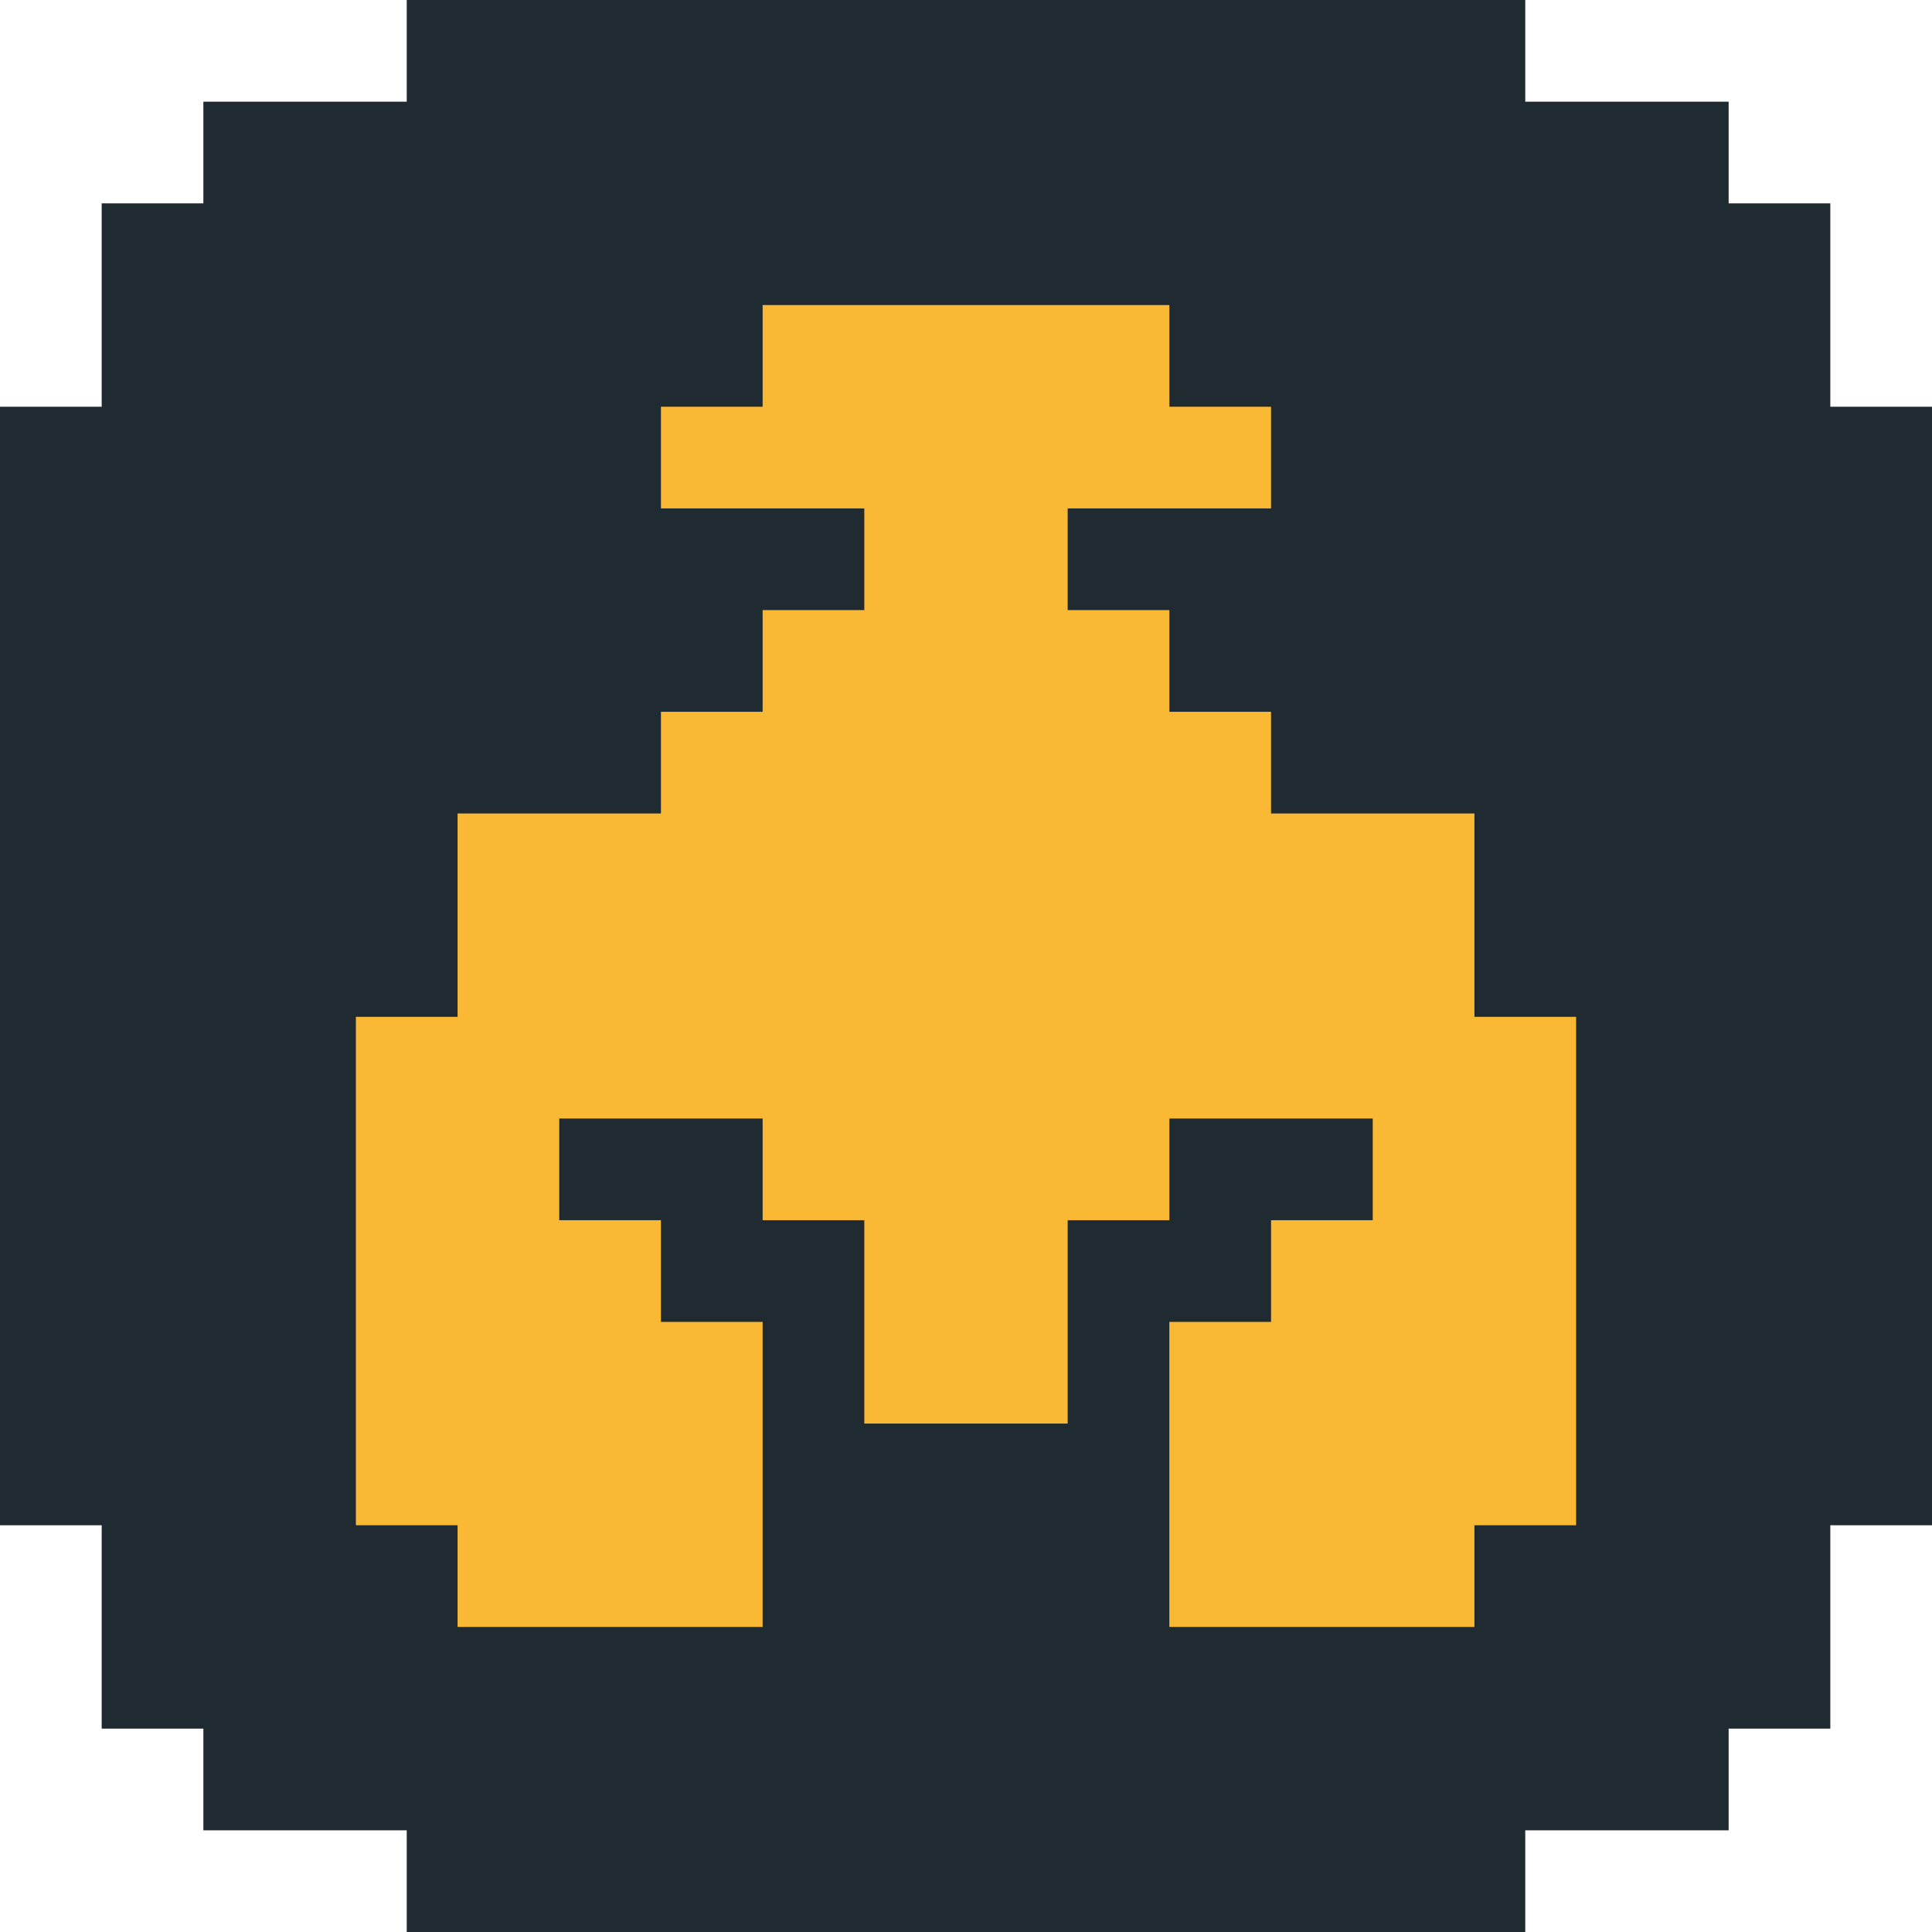
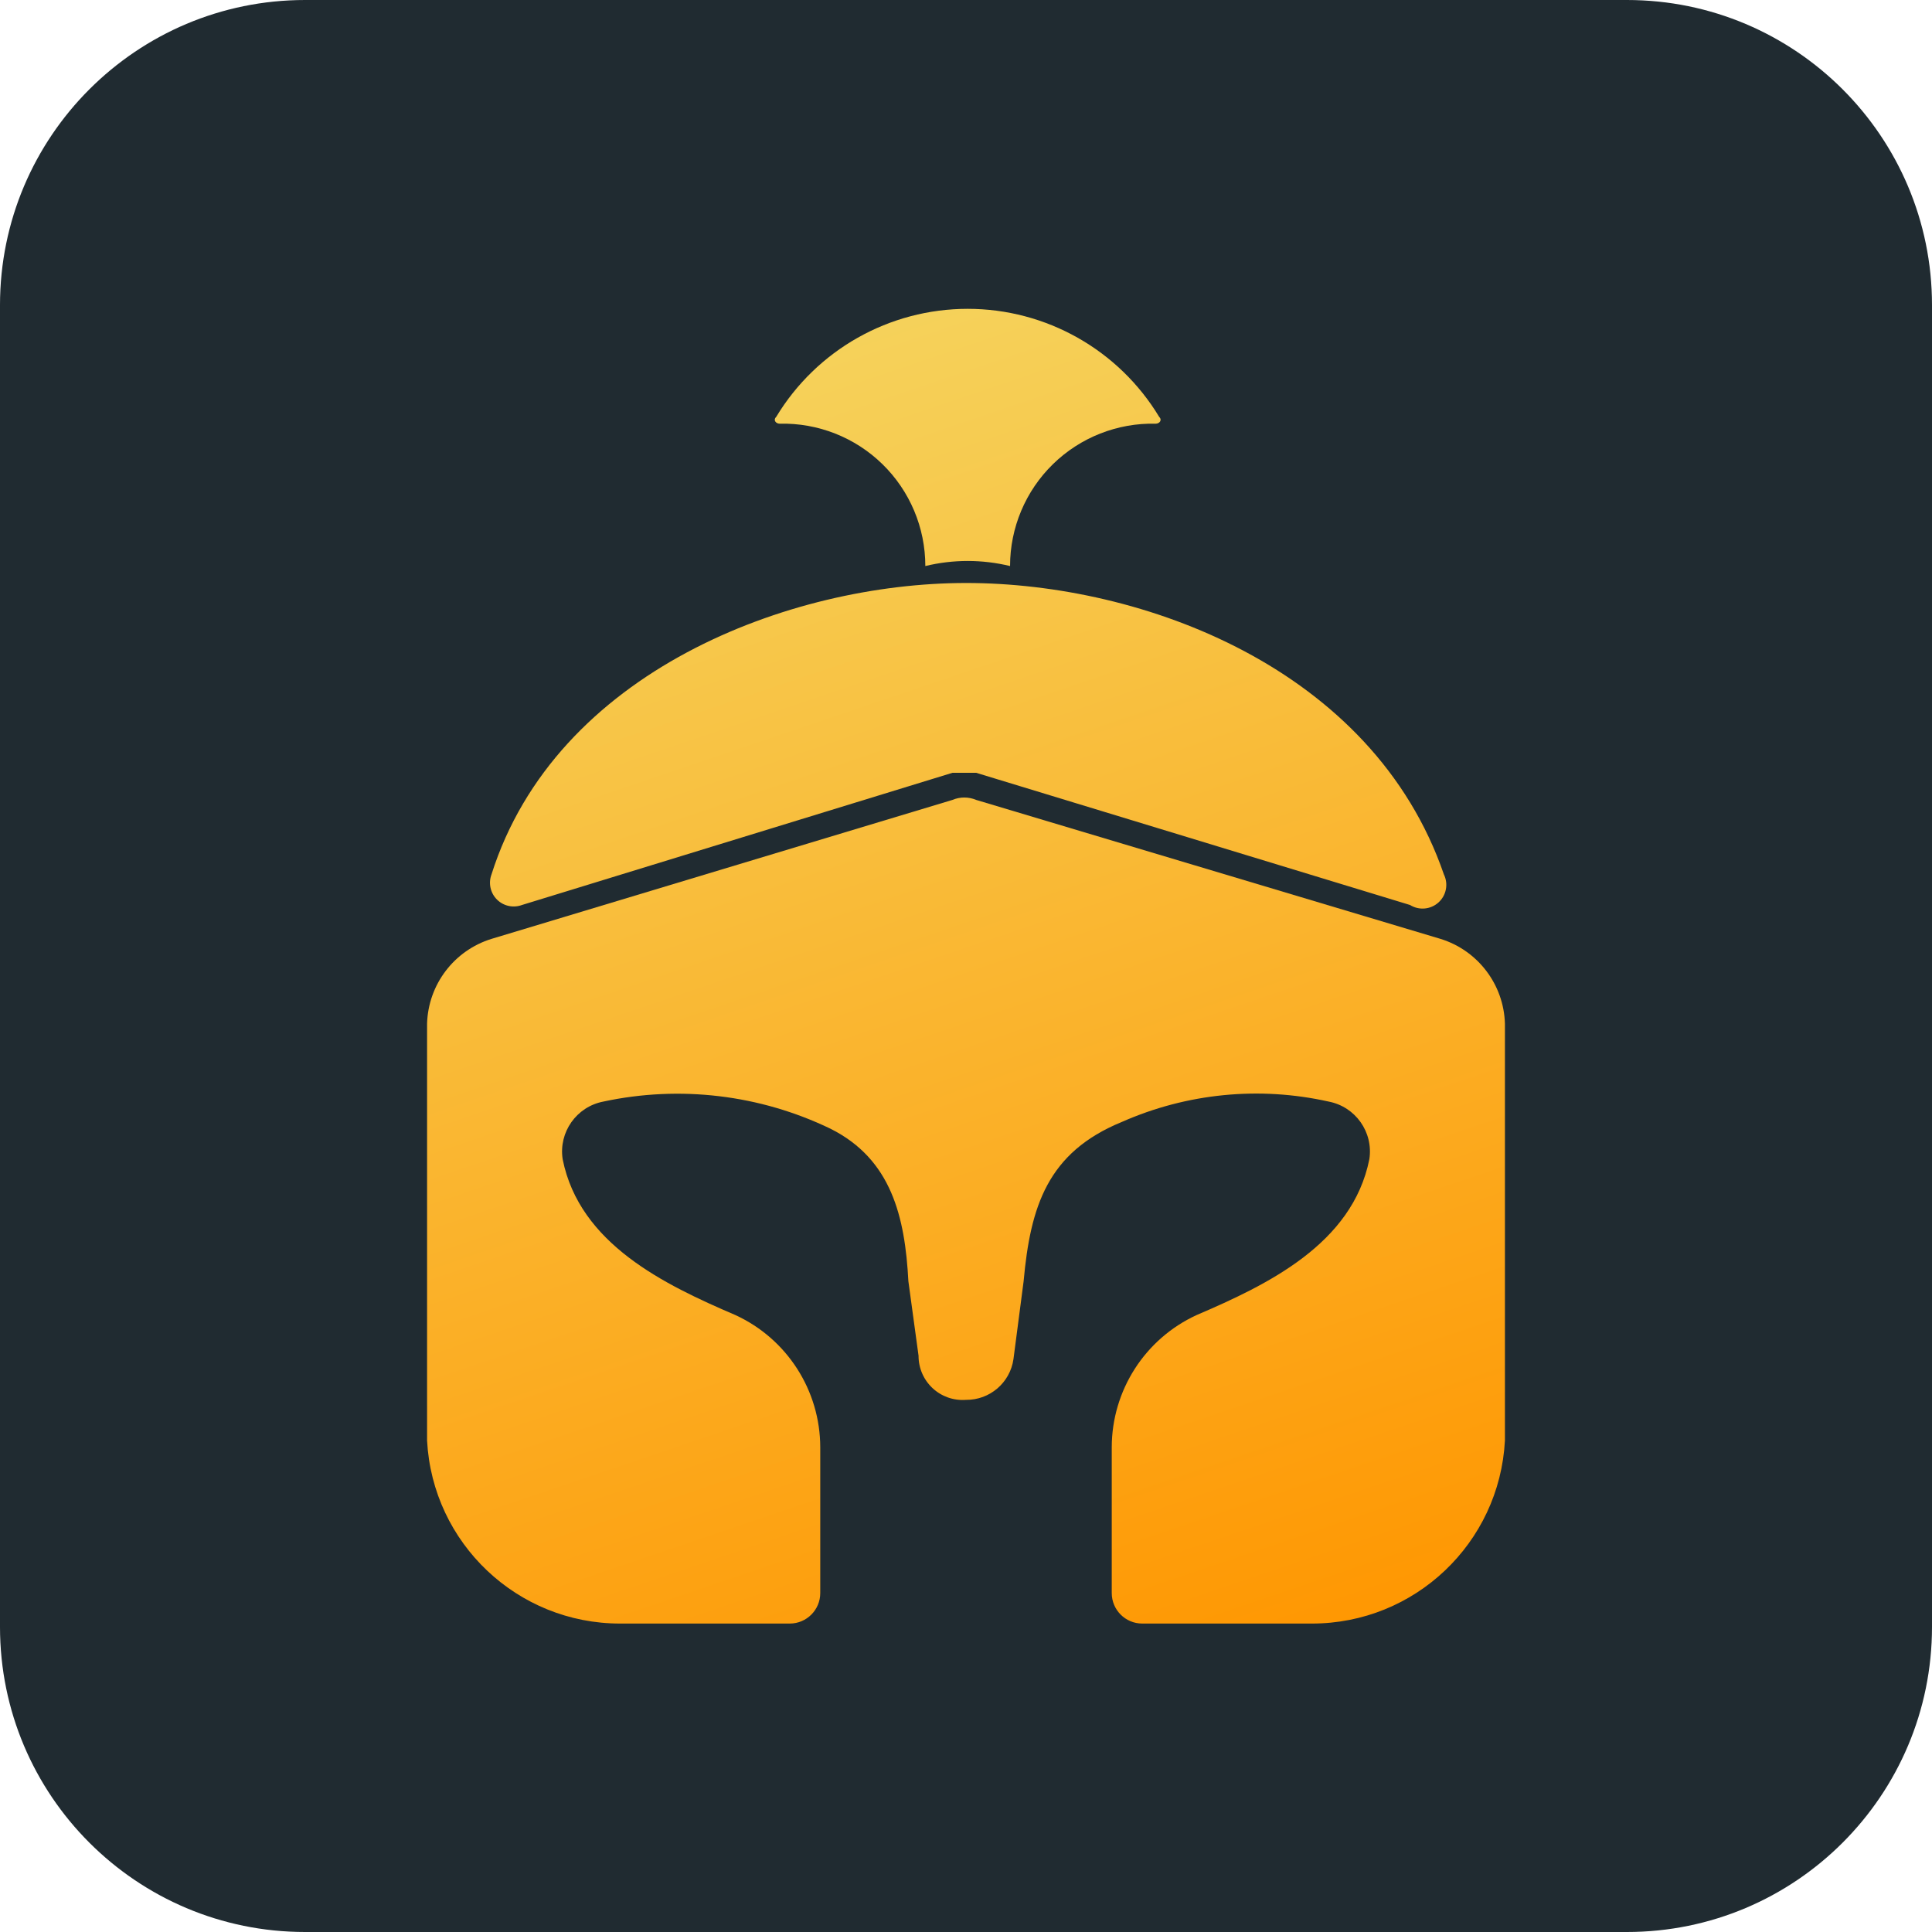
- <svg xmlns="http://www.w3.org/2000/svg" id="b" data-name="Layer 2" width="57" height="57" viewBox="0 0 57 57">
-   <polygon points="57 12 57 45 54 45 54 51 51 51 51 54 45 54 45 57 12 57 12 54 6 54 6 51 3 51 3 45 0 45 0 12 3 12 3 6 6 6 6 3 12 3 12 0 45 0 45 3 51 3 51 6 54 6 54 12 57 12" fill="#202b31" stroke-width="0" />
-   <polygon points="43.5 30 43.5 27 43.5 24 40.5 24 37.5 24 37.5 21 34.5 21 34.5 18 31.5 18 31.5 15 34.5 15 37.5 15 37.5 12 34.5 12 34.5 9 31.5 9 28.5 9 25.5 9 22.5 9 22.5 12 19.5 12 19.5 15 22.5 15 25.5 15 25.5 18 22.5 18 22.5 21 19.5 21 19.5 24 16.5 24 13.5 24 13.5 27 13.5 30 10.5 30 10.5 33 10.5 36 10.5 39 10.5 42 10.5 45 13.5 45 13.5 48 16.5 48 19.5 48 22.5 48 22.5 45 22.5 42 22.5 39 19.5 39 19.5 36 16.5 36 16.5 33 19.5 33 22.5 33 22.5 36 25.5 36 25.5 39 25.5 42 28.5 42 31.5 42 31.5 39 31.5 36 34.5 36 34.5 33 37.5 33 40.5 33 40.5 36 37.5 36 37.5 39 34.5 39 34.5 42 34.5 45 34.5 48 37.5 48 40.5 48 43.5 48 43.5 45 46.5 45 46.5 42 46.5 39 46.5 36 46.5 33 46.5 30 43.5 30" fill="#f9b934" stroke-width="0" />
+ <svg xmlns="http://www.w3.org/2000/svg" xmlns:xlink="http://www.w3.org/1999/xlink" viewBox="0 0 57 57">
+   <defs>
+     <linearGradient id="a" x1="26.87" y1="419.86" x2="40.81" y2="378.75" gradientTransform="matrix(1, 0, 0, -1, 0, 427.3)" gradientUnits="userSpaceOnUse">
+       <stop offset="0" stop-color="#f5d45e" />
+       <stop offset="1" stop-color="#ff9600" />
+     </linearGradient>
+     <linearGradient id="b" x1="22.69" y1="418.44" x2="36.63" y2="377.33" xlink:href="#a" />
+     <linearGradient id="c" x1="19.48" y1="417.35" x2="33.42" y2="376.24" xlink:href="#a" />
+   </defs>
+   <rect width="57" height="57" rx="9" fill="#202b31" />
+   <path d="M34.2,12.3c.1.1,0,.2-.1.2a4.2,4.2,0,0,0-4.3,4.2,5.3,5.3,0,0,0-2.5,0A4.2,4.2,0,0,0,23,12.5c-.1,0-.2-.1-.1-.2a6.6,6.6,0,0,1,11.3,0Z" fill="url(#a)" />
+   <path d="M41.6,26.7a.7.7,0,0,0,1-.9c-2.1-6.1-8.9-8.6-14.1-8.6s-12.1,2.6-14,8.6a.7.7,0,0,0,.9.9l12.7-3.9h.7Z" fill="url(#b)" />
+   <path d="M14.5,27.7l13.6-4.1a.9.9,0,0,1,.7,0l13.7,4.1a2.7,2.7,0,0,1,1.9,2.5V42.5a5.7,5.7,0,0,1-5.7,5.4h-5a.9.9,0,0,1-.9-.9V42.7a4.3,4.3,0,0,1,2.5-3.9c2.1-.9,4.6-2.1,5.1-4.6a1.5,1.5,0,0,0-1.2-1.7,9.8,9.8,0,0,0-6.1.6c-2.2.9-2.7,2.5-2.9,4.7l-.3,2.3a1.4,1.4,0,0,1-1.4,1.2A1.3,1.3,0,0,1,27.1,40l-.3-2.2c-.1-1.9-.5-3.6-2.3-4.5a10.4,10.4,0,0,0-6.7-.8,1.5,1.5,0,0,0-1.2,1.7c.5,2.5,3,3.7,5.1,4.6a4.3,4.3,0,0,1,2.5,3.9V47a.9.9,0,0,1-.9.9h-5a5.7,5.7,0,0,1-5.7-5.4V30.2A2.7,2.7,0,0,1,14.5,27.7Z" fill="url(#c)" />
</svg>
